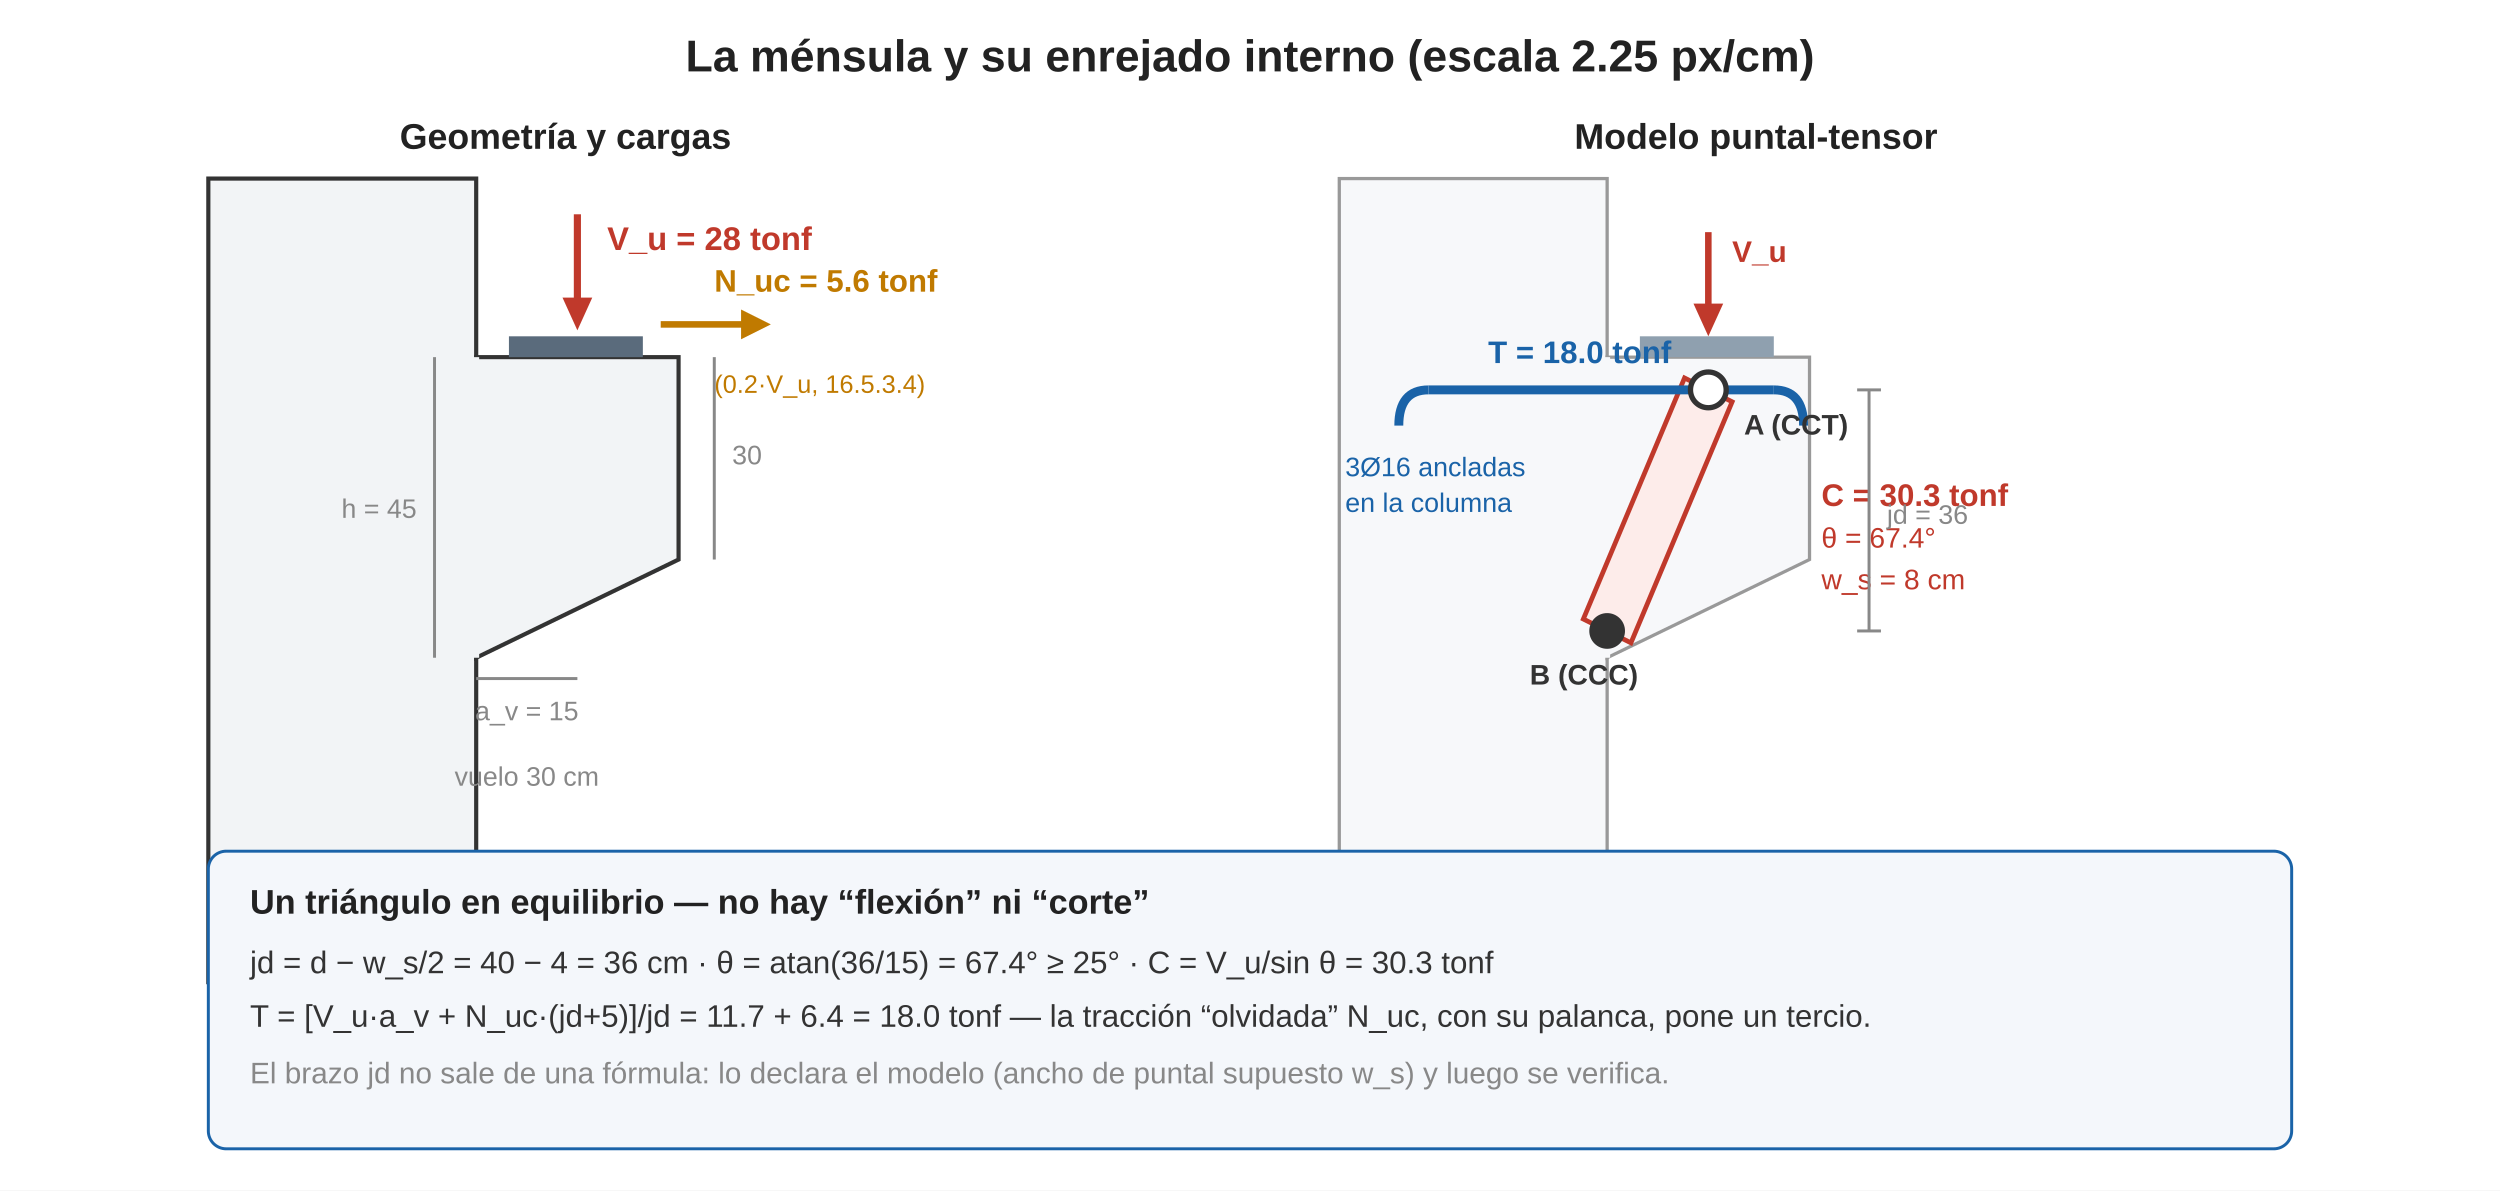
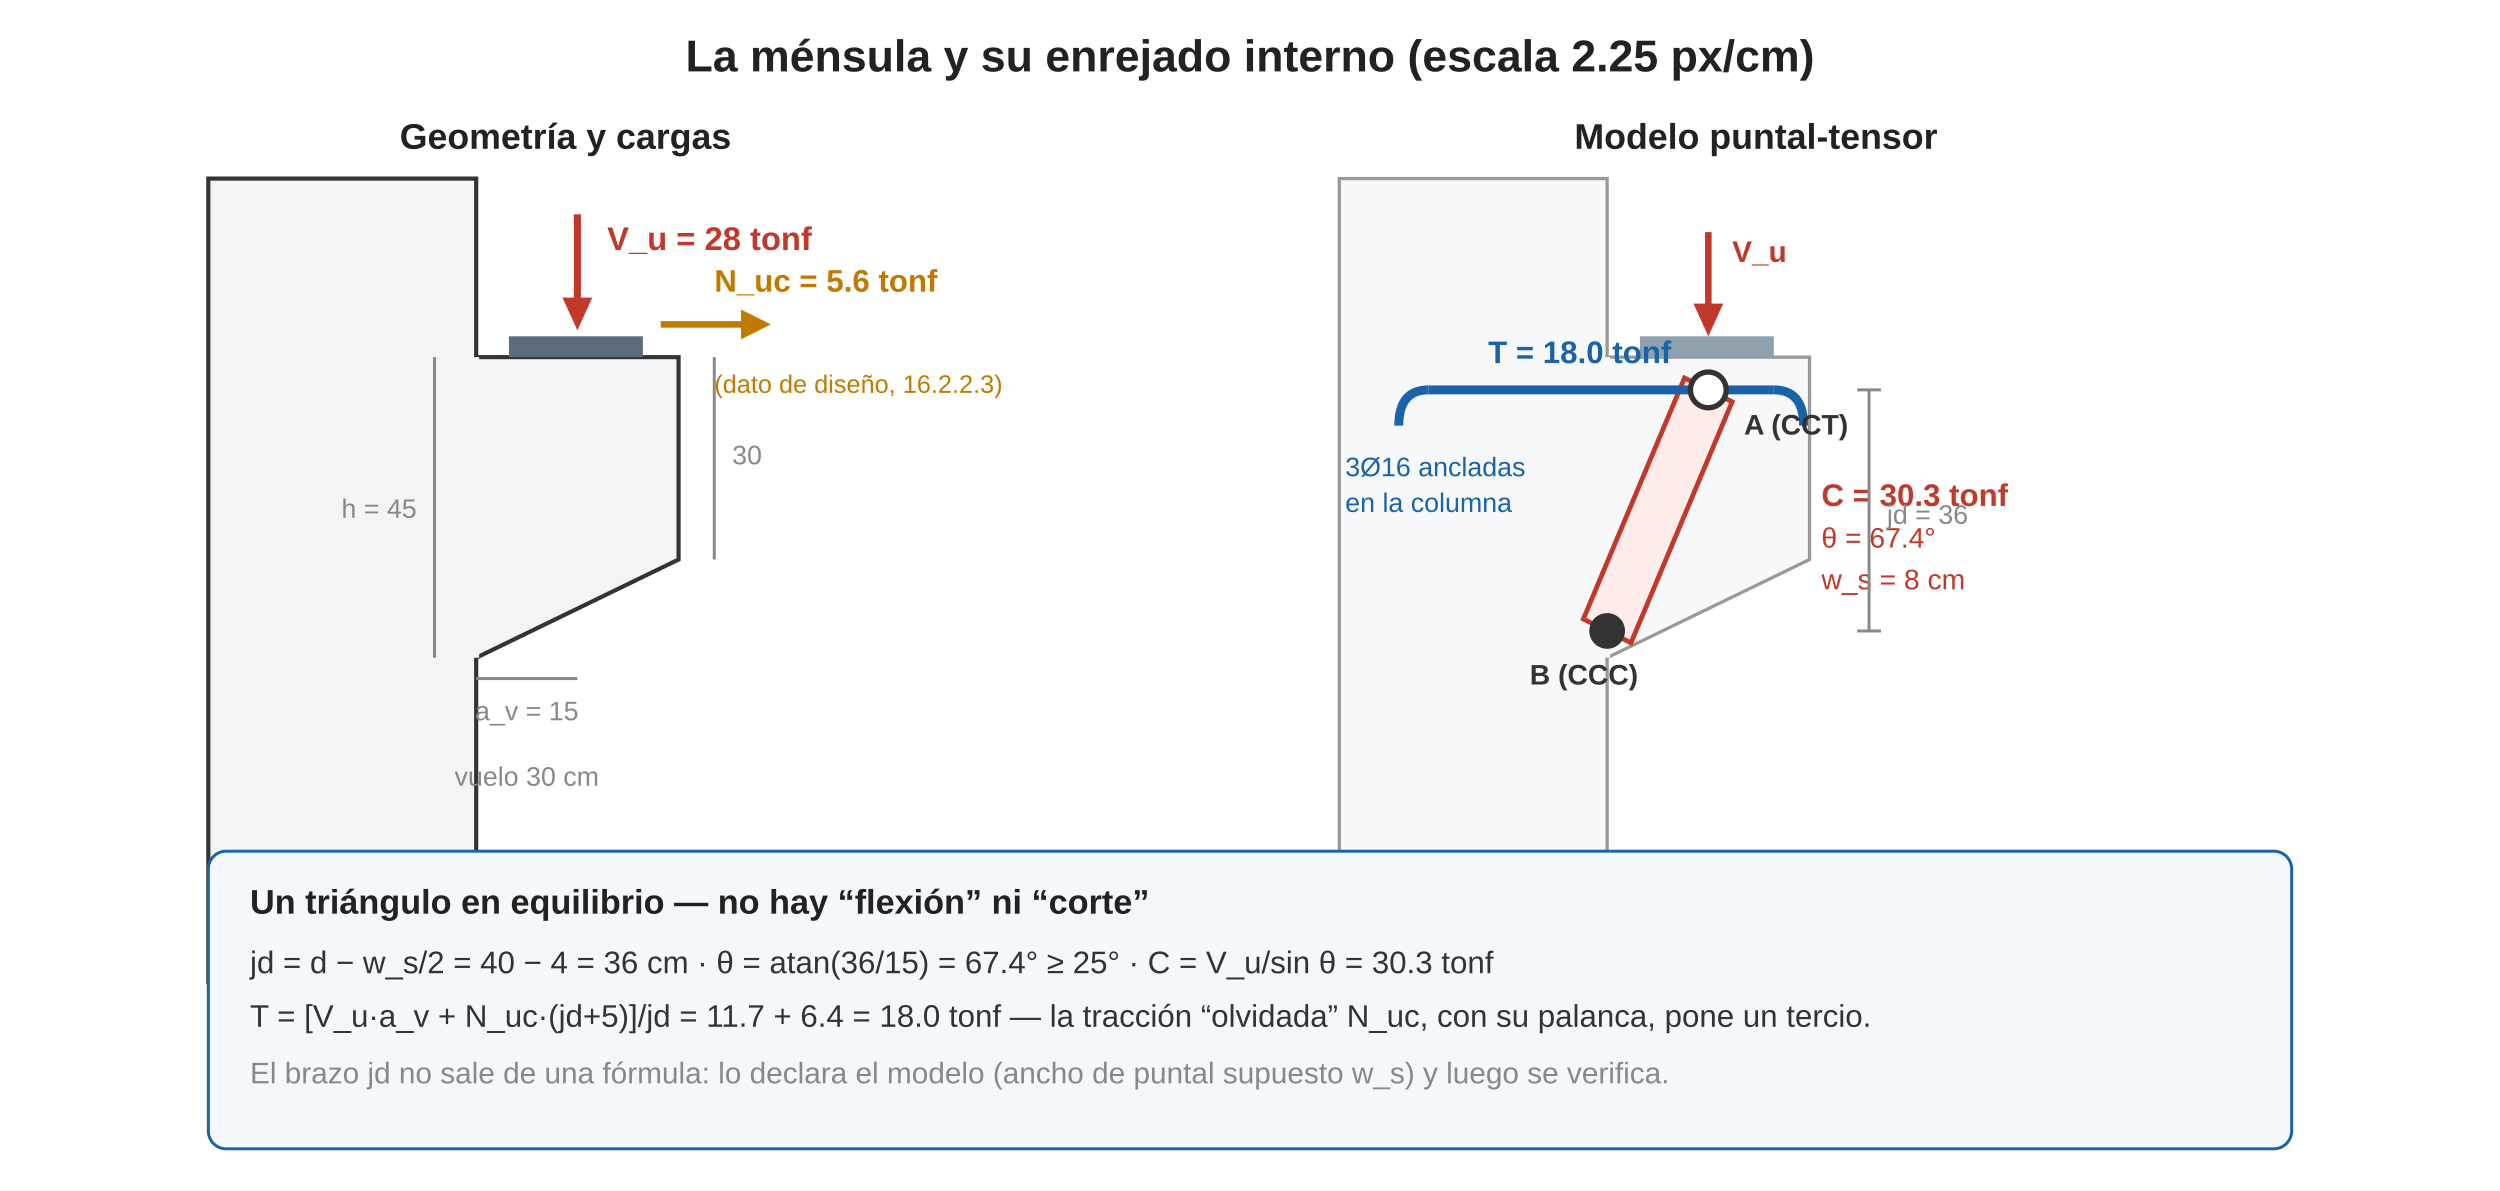
<svg xmlns="http://www.w3.org/2000/svg" viewBox="0 0 840 400" font-family="Segoe UI, Arial, sans-serif">
  <rect width="840" height="400" fill="#ffffff" />
  <text x="420" y="24" font-size="15" text-anchor="middle" fill="#222" font-weight="bold">La ménsula y su enrejado interno (escala 2.25 px/cm)</text>
  <text x="190" y="50" font-size="12" text-anchor="middle" fill="#222" font-weight="bold">Geometría y cargas</text>
  <rect x="70" y="60" width="90" height="270" fill="#f2f4f6" stroke="#333" stroke-width="1.4" />
  <text x="115" y="320" font-size="9.5" text-anchor="middle" fill="#666">columna 40×40</text>
  <path d="M 160 120 L 228 120 L 228 188 L 160 221 Z" fill="#f2f4f6" stroke="#333" stroke-width="1.4" />
  <line x1="160" y1="120" x2="160" y2="221" stroke="#f2f4f6" stroke-width="2" />
  <rect x="171" y="113" width="45" height="7" fill="#5a6b7c" />
  <line x1="194" y1="72" x2="194" y2="104" stroke="#c0392b" stroke-width="2.4" />
  <path d="M 194 111 L 189 100 L 199 100 Z" fill="#c0392b" />
  <text x="204" y="84" font-size="11" fill="#c0392b" font-weight="bold">V_u = 28 tonf</text>
  <line x1="222" y1="109" x2="252" y2="109" stroke="#c07a00" stroke-width="2.2" />
  <path d="M 259 109 L 249 104 L 249 114 Z" fill="#c07a00" />
  <text x="240" y="98" font-size="10.5" fill="#c07a00" font-weight="bold">N_uc = 5.6 tonf</text>
-   <text x="240" y="132" font-size="8.5" fill="#c07a00">(0.2·V_u, 16.5.3.4)</text>
+   <text x="240" y="132" font-size="8.5" fill="#c07a00">(dato de diseño, 16.2.2.3)</text>
  <line x1="160" y1="228" x2="194" y2="228" stroke="#888" stroke-width="1" />
  <text x="177" y="242" font-size="9" text-anchor="middle" fill="#888">a_v = 15</text>
  <line x1="240" y1="120" x2="240" y2="188" stroke="#888" stroke-width="1" />
  <text x="246" y="156" font-size="9" fill="#888">30</text>
  <line x1="146" y1="120" x2="146" y2="221" stroke="#888" stroke-width="1" />
  <text x="140" y="174" font-size="9" text-anchor="end" fill="#888">h = 45</text>
  <text x="177" y="264" font-size="9" text-anchor="middle" fill="#888">vuelo 30 cm</text>
  <text x="590" y="50" font-size="12" text-anchor="middle" fill="#222" font-weight="bold">Modelo puntal-tensor</text>
  <rect x="450" y="60" width="90" height="270" fill="#f7f8fa" stroke="#999" stroke-width="1.1" />
  <path d="M 540 120 L 608 120 L 608 188 L 540 221 Z" fill="#f7f8fa" stroke="#999" stroke-width="1.1" />
  <line x1="540" y1="120" x2="540" y2="221" stroke="#f7f8fa" stroke-width="2" />
  <rect x="551" y="113" width="45" height="7" fill="#8fa0af" />
  <path d="M 566 127 L 582 135 L 548 216 L 532 208 Z" fill="#fdecea" stroke="#c0392b" stroke-width="1.6" />
  <line x1="480" y1="131" x2="596" y2="131" stroke="#1a63a8" stroke-width="3" />
  <path d="M 480 131 q -10 0 -10 12" fill="none" stroke="#1a63a8" stroke-width="3" />
  <path d="M 596 131 q 10 0 10 12" fill="none" stroke="#1a63a8" stroke-width="3" />
  <circle cx="574" cy="131" r="6" fill="#fff" stroke="#333" stroke-width="1.8" />
  <circle cx="540" cy="212" r="6" fill="#333" />
  <text x="586" y="146" font-size="9.5" fill="#333" font-weight="bold">A (CCT)</text>
  <text x="514" y="230" font-size="9.5" fill="#333" font-weight="bold">B (CCC)</text>
  <line x1="574" y1="78" x2="574" y2="106" stroke="#c0392b" stroke-width="2.2" />
  <path d="M 574 113 L 569 102 L 579 102 Z" fill="#c0392b" />
  <text x="582" y="88" font-size="10" fill="#c0392b" font-weight="bold">V_u</text>
  <text x="612" y="170" font-size="10.5" fill="#c0392b" font-weight="bold">C = 30.3 tonf</text>
  <text x="612" y="184" font-size="9.5" fill="#c0392b">θ = 67.4°</text>
  <text x="612" y="198" font-size="9.5" fill="#c0392b">w_s = 8 cm</text>
  <text x="500" y="122" font-size="10.5" fill="#1a63a8" font-weight="bold">T = 18.0 tonf</text>
  <text x="452" y="160" font-size="9" fill="#1a63a8">3Ø16 ancladas</text>
  <text x="452" y="172" font-size="9" fill="#1a63a8">en la columna</text>
  <line x1="628" y1="131" x2="628" y2="212" stroke="#888" stroke-width="1" />
  <line x1="624" y1="131" x2="632" y2="131" stroke="#888" />
  <line x1="624" y1="212" x2="632" y2="212" stroke="#888" />
  <text x="634" y="176" font-size="9" fill="#888">jd = 36</text>
  <rect x="70" y="286" width="700" height="100" rx="6" fill="#f4f7fb" stroke="#1a63a8" />
  <text x="84" y="307" font-size="11.5" fill="#222" font-weight="bold">Un triángulo en equilibrio — no hay “flexión” ni “corte”</text>
  <text x="84" y="327" font-size="10.5" fill="#333">jd = d − w_s/2 = 40 − 4 = 36 cm   ·   θ = atan(36/15) = 67.4° ≥ 25°   ·   C = V_u/sin θ = 30.3 tonf</text>
  <text x="84" y="345" font-size="10.5" fill="#333">T = [V_u·a_v + N_uc·(jd+5)]/jd = 11.7 + 6.4 = 18.0 tonf — la tracción “olvidada” N_uc, con su palanca, pone un tercio.</text>
  <text x="84" y="364" font-size="10" fill="#888">El brazo jd no sale de una fórmula: lo declara el modelo (ancho de puntal supuesto w_s) y luego se verifica.</text>
</svg>
